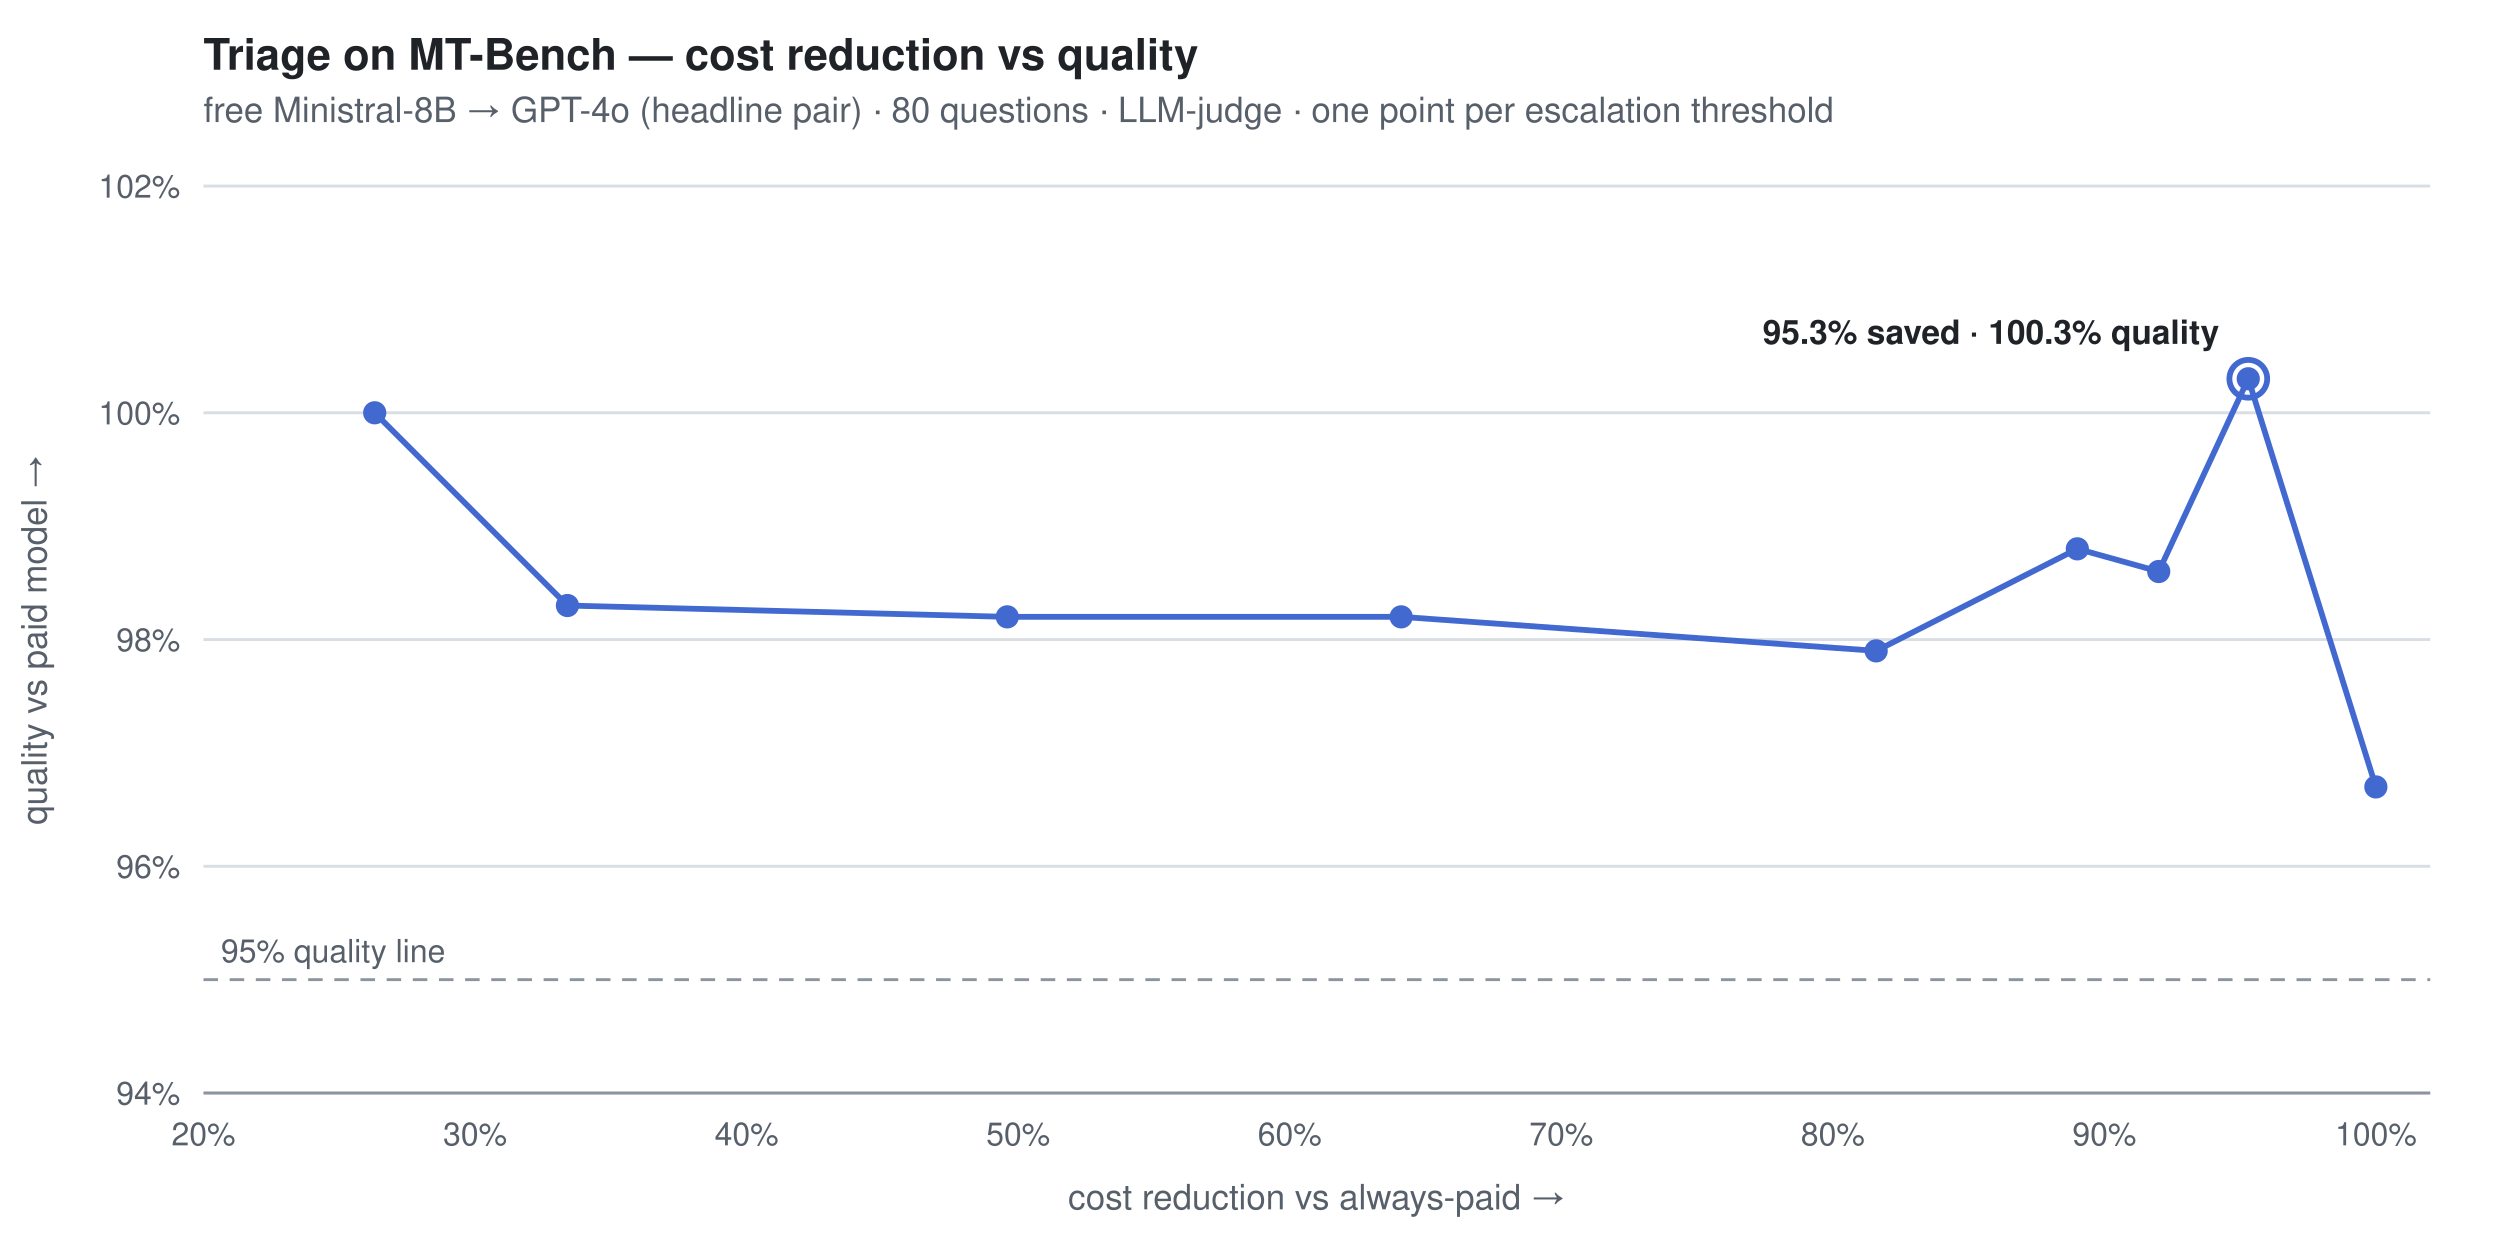
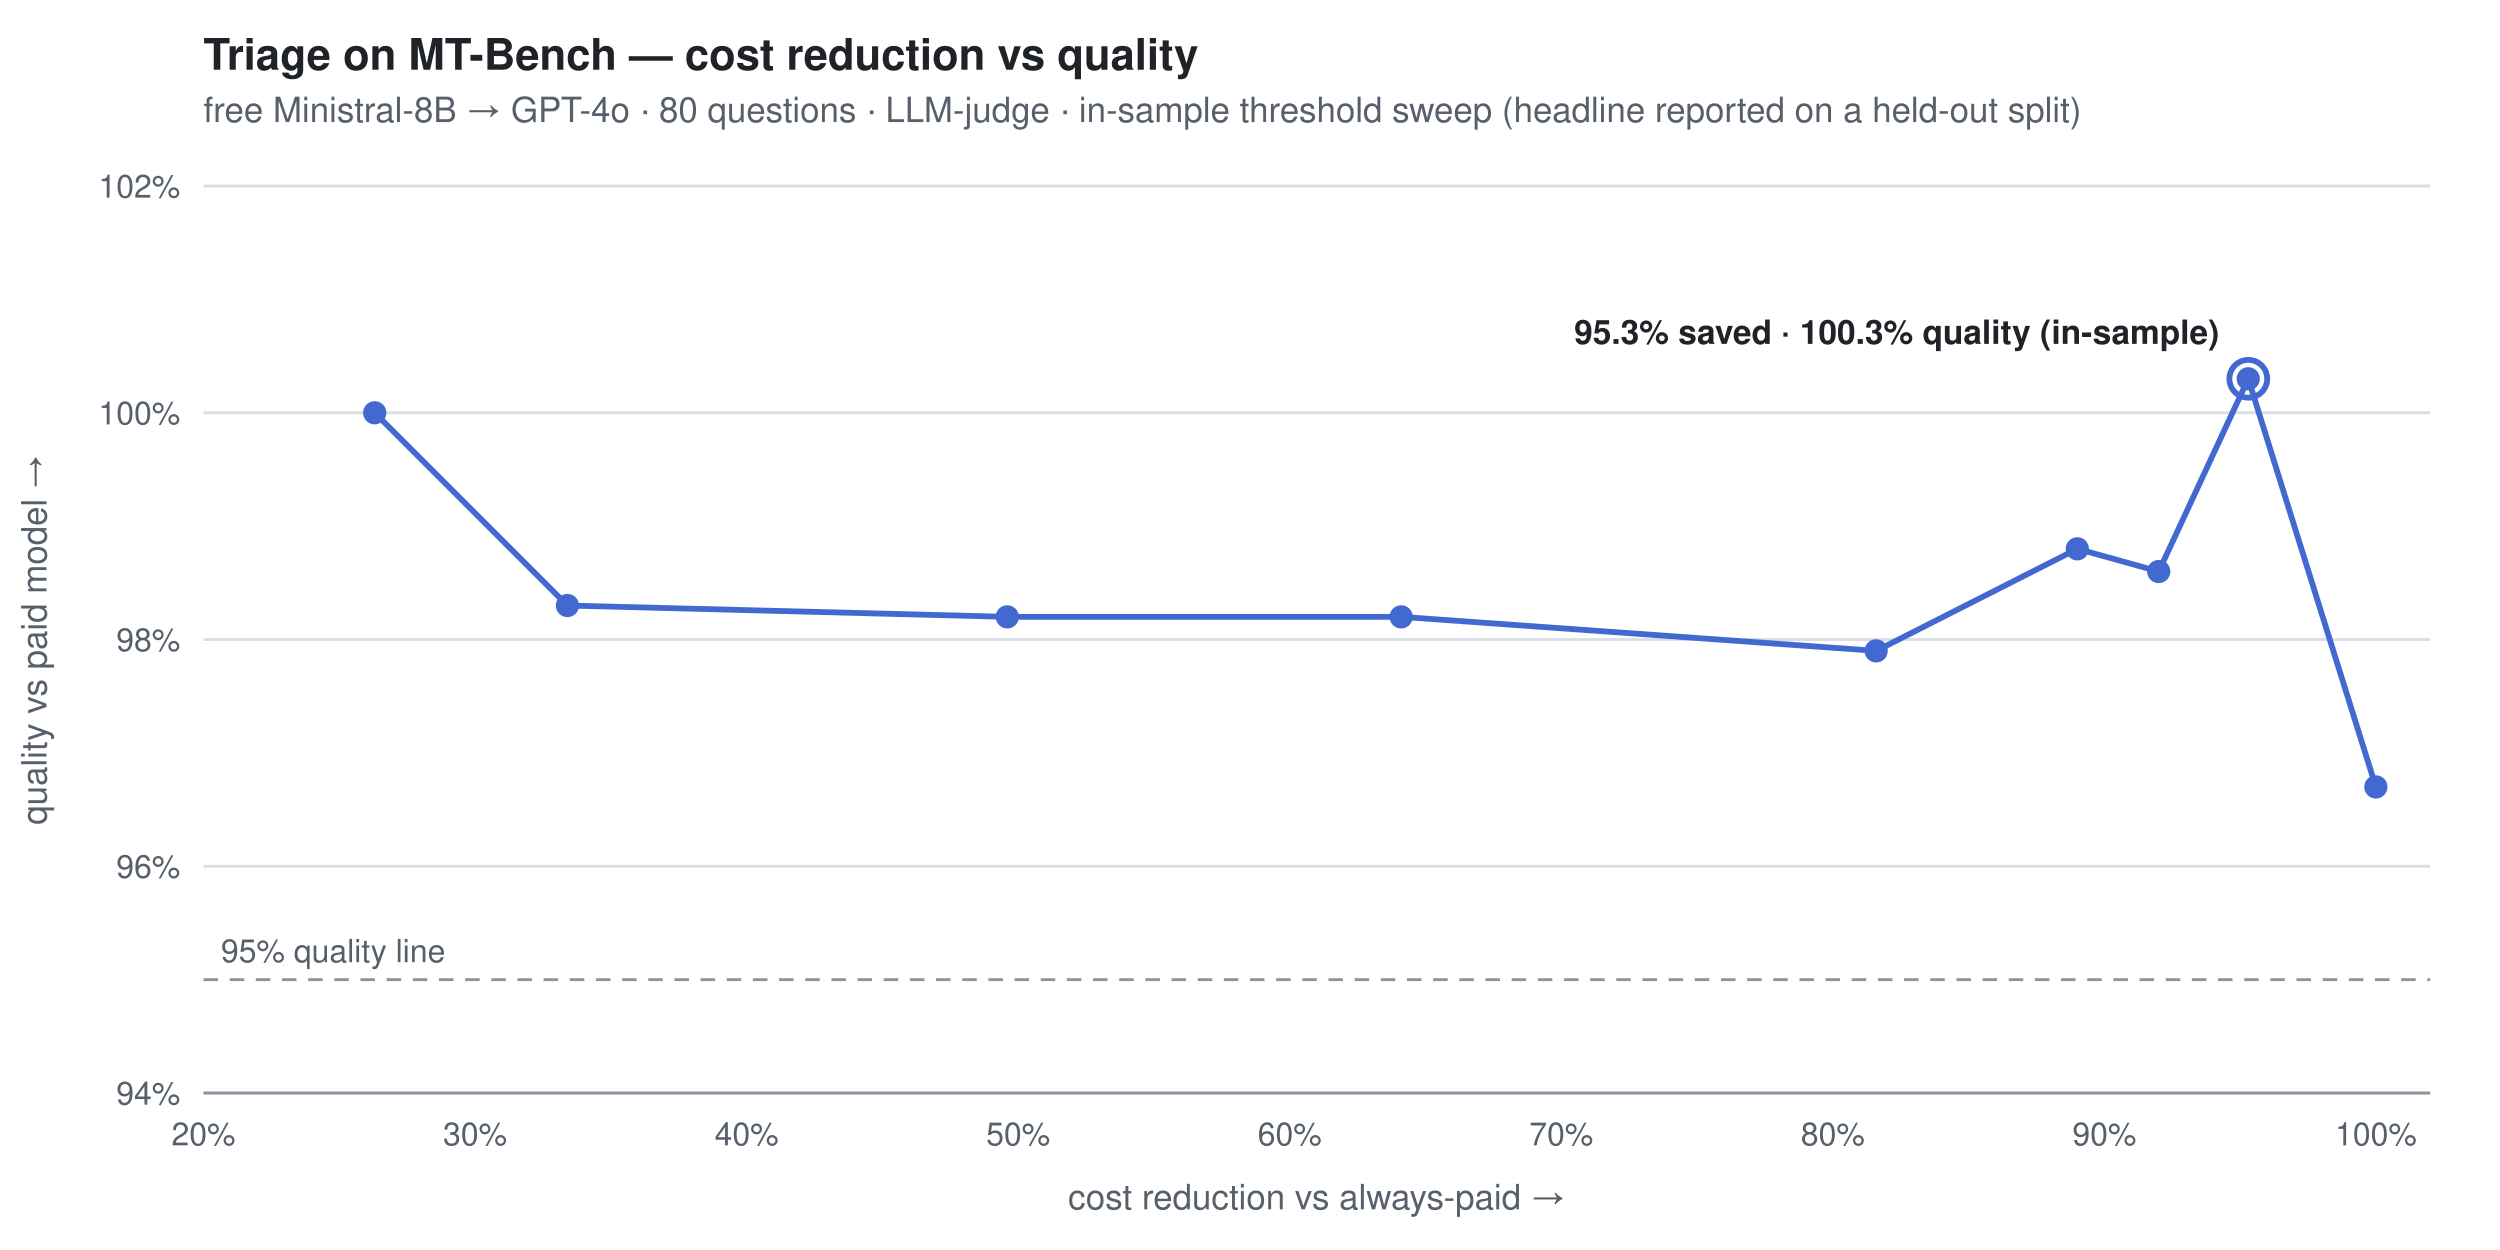
<svg xmlns="http://www.w3.org/2000/svg" width="860" height="430" viewBox="0 0 860 430" font-family="-apple-system,Segoe UI,Helvetica,Arial,sans-serif">
  <text x="70" y="24" font-size="15" font-weight="600" fill="#1f2328">Triage on MT-Bench — cost reduction vs quality</text>
-   <text x="70" y="42" font-size="12" fill="#57606a">free Ministral-8B → GPT-4o (headline pair) · 80 questions · LLM-judge · one point per escalation threshold</text>
+   <text x="70" y="42" font-size="12" fill="#57606a">free Ministral-8B → GPT-4o · 80 questions · LLM-judge · in-sample threshold sweep (headline reported on a held-out split)</text>
  <line x1="70" y1="376.0" x2="836" y2="376.0" stroke="#d8dee4" stroke-width="1" />
  <text x="62" y="380.0" font-size="11" text-anchor="end" fill="#57606a">94%</text>
  <line x1="70" y1="298.0" x2="836" y2="298.0" stroke="#d8dee4" stroke-width="1" />
  <text x="62" y="302.0" font-size="11" text-anchor="end" fill="#57606a">96%</text>
  <line x1="70" y1="220.0" x2="836" y2="220.0" stroke="#d8dee4" stroke-width="1" />
  <text x="62" y="224.0" font-size="11" text-anchor="end" fill="#57606a">98%</text>
  <line x1="70" y1="142.0" x2="836" y2="142.0" stroke="#d8dee4" stroke-width="1" />
  <text x="62" y="146.0" font-size="11" text-anchor="end" fill="#57606a">100%</text>
  <line x1="70" y1="64.0" x2="836" y2="64.0" stroke="#d8dee4" stroke-width="1" />
  <text x="62" y="68.0" font-size="11" text-anchor="end" fill="#57606a">102%</text>
  <text x="70.0" y="394" font-size="11" text-anchor="middle" fill="#57606a">20%</text>
  <text x="163.415" y="394" font-size="11" text-anchor="middle" fill="#57606a">30%</text>
  <text x="256.829" y="394" font-size="11" text-anchor="middle" fill="#57606a">40%</text>
  <text x="350.244" y="394" font-size="11" text-anchor="middle" fill="#57606a">50%</text>
  <text x="443.659" y="394" font-size="11" text-anchor="middle" fill="#57606a">60%</text>
  <text x="537.073" y="394" font-size="11" text-anchor="middle" fill="#57606a">70%</text>
  <text x="630.488" y="394" font-size="11" text-anchor="middle" fill="#57606a">80%</text>
  <text x="723.902" y="394" font-size="11" text-anchor="middle" fill="#57606a">90%</text>
  <text x="817.317" y="394" font-size="11" text-anchor="middle" fill="#57606a">100%</text>
  <line x1="70" y1="376.0" x2="836" y2="376.0" stroke="#8c959f" stroke-width="1" />
  <text x="453.0" y="416" font-size="12" text-anchor="middle" fill="#57606a">cost reduction vs always-paid →</text>
  <text x="16" y="220.0" font-size="12" text-anchor="middle" fill="#57606a" transform="rotate(-90 16 220.0)">quality vs paid model →</text>
  <line x1="70" y1="337.0" x2="836" y2="337.0" stroke="#8c959f" stroke-width="1" stroke-dasharray="5 4" />
  <text x="76" y="331.0" font-size="11" fill="#57606a">95% quality line</text>
  <path d="M 128.9 142.0 L 195.2 208.3 L 346.5 212.2 L 482.0 212.2 L 645.4 223.9 L 714.6 188.8 L 742.6 196.6 L 773.4 130.3 L 817.3 270.7" fill="none" stroke="#4269d0" stroke-width="2" stroke-linejoin="round" />
  <circle cx="128.9" cy="142.0" r="4" fill="#4269d0" />
  <circle cx="195.2" cy="208.3" r="4" fill="#4269d0" />
  <circle cx="346.5" cy="212.2" r="4" fill="#4269d0" />
  <circle cx="482.0" cy="212.2" r="4" fill="#4269d0" />
  <circle cx="645.4" cy="223.9" r="4" fill="#4269d0" />
  <circle cx="714.6" cy="188.8" r="4" fill="#4269d0" />
  <circle cx="742.6" cy="196.6" r="4" fill="#4269d0" />
  <circle cx="773.4" cy="130.3" r="4" fill="#4269d0" />
  <circle cx="817.3" cy="270.7" r="4" fill="#4269d0" />
  <circle cx="773.412" cy="130.3" r="6.5" fill="none" stroke="#4269d0" stroke-width="2" />
-   <text x="763.412" y="118.3" font-size="11.5" font-weight="600" text-anchor="end" fill="#1f2328">95.3% saved · 100.3% quality</text>
+   <text x="763.412" y="118.3" font-size="11.5" font-weight="600" text-anchor="end" fill="#1f2328">95.3% saved · 100.3% quality (in-sample)</text>
</svg>
